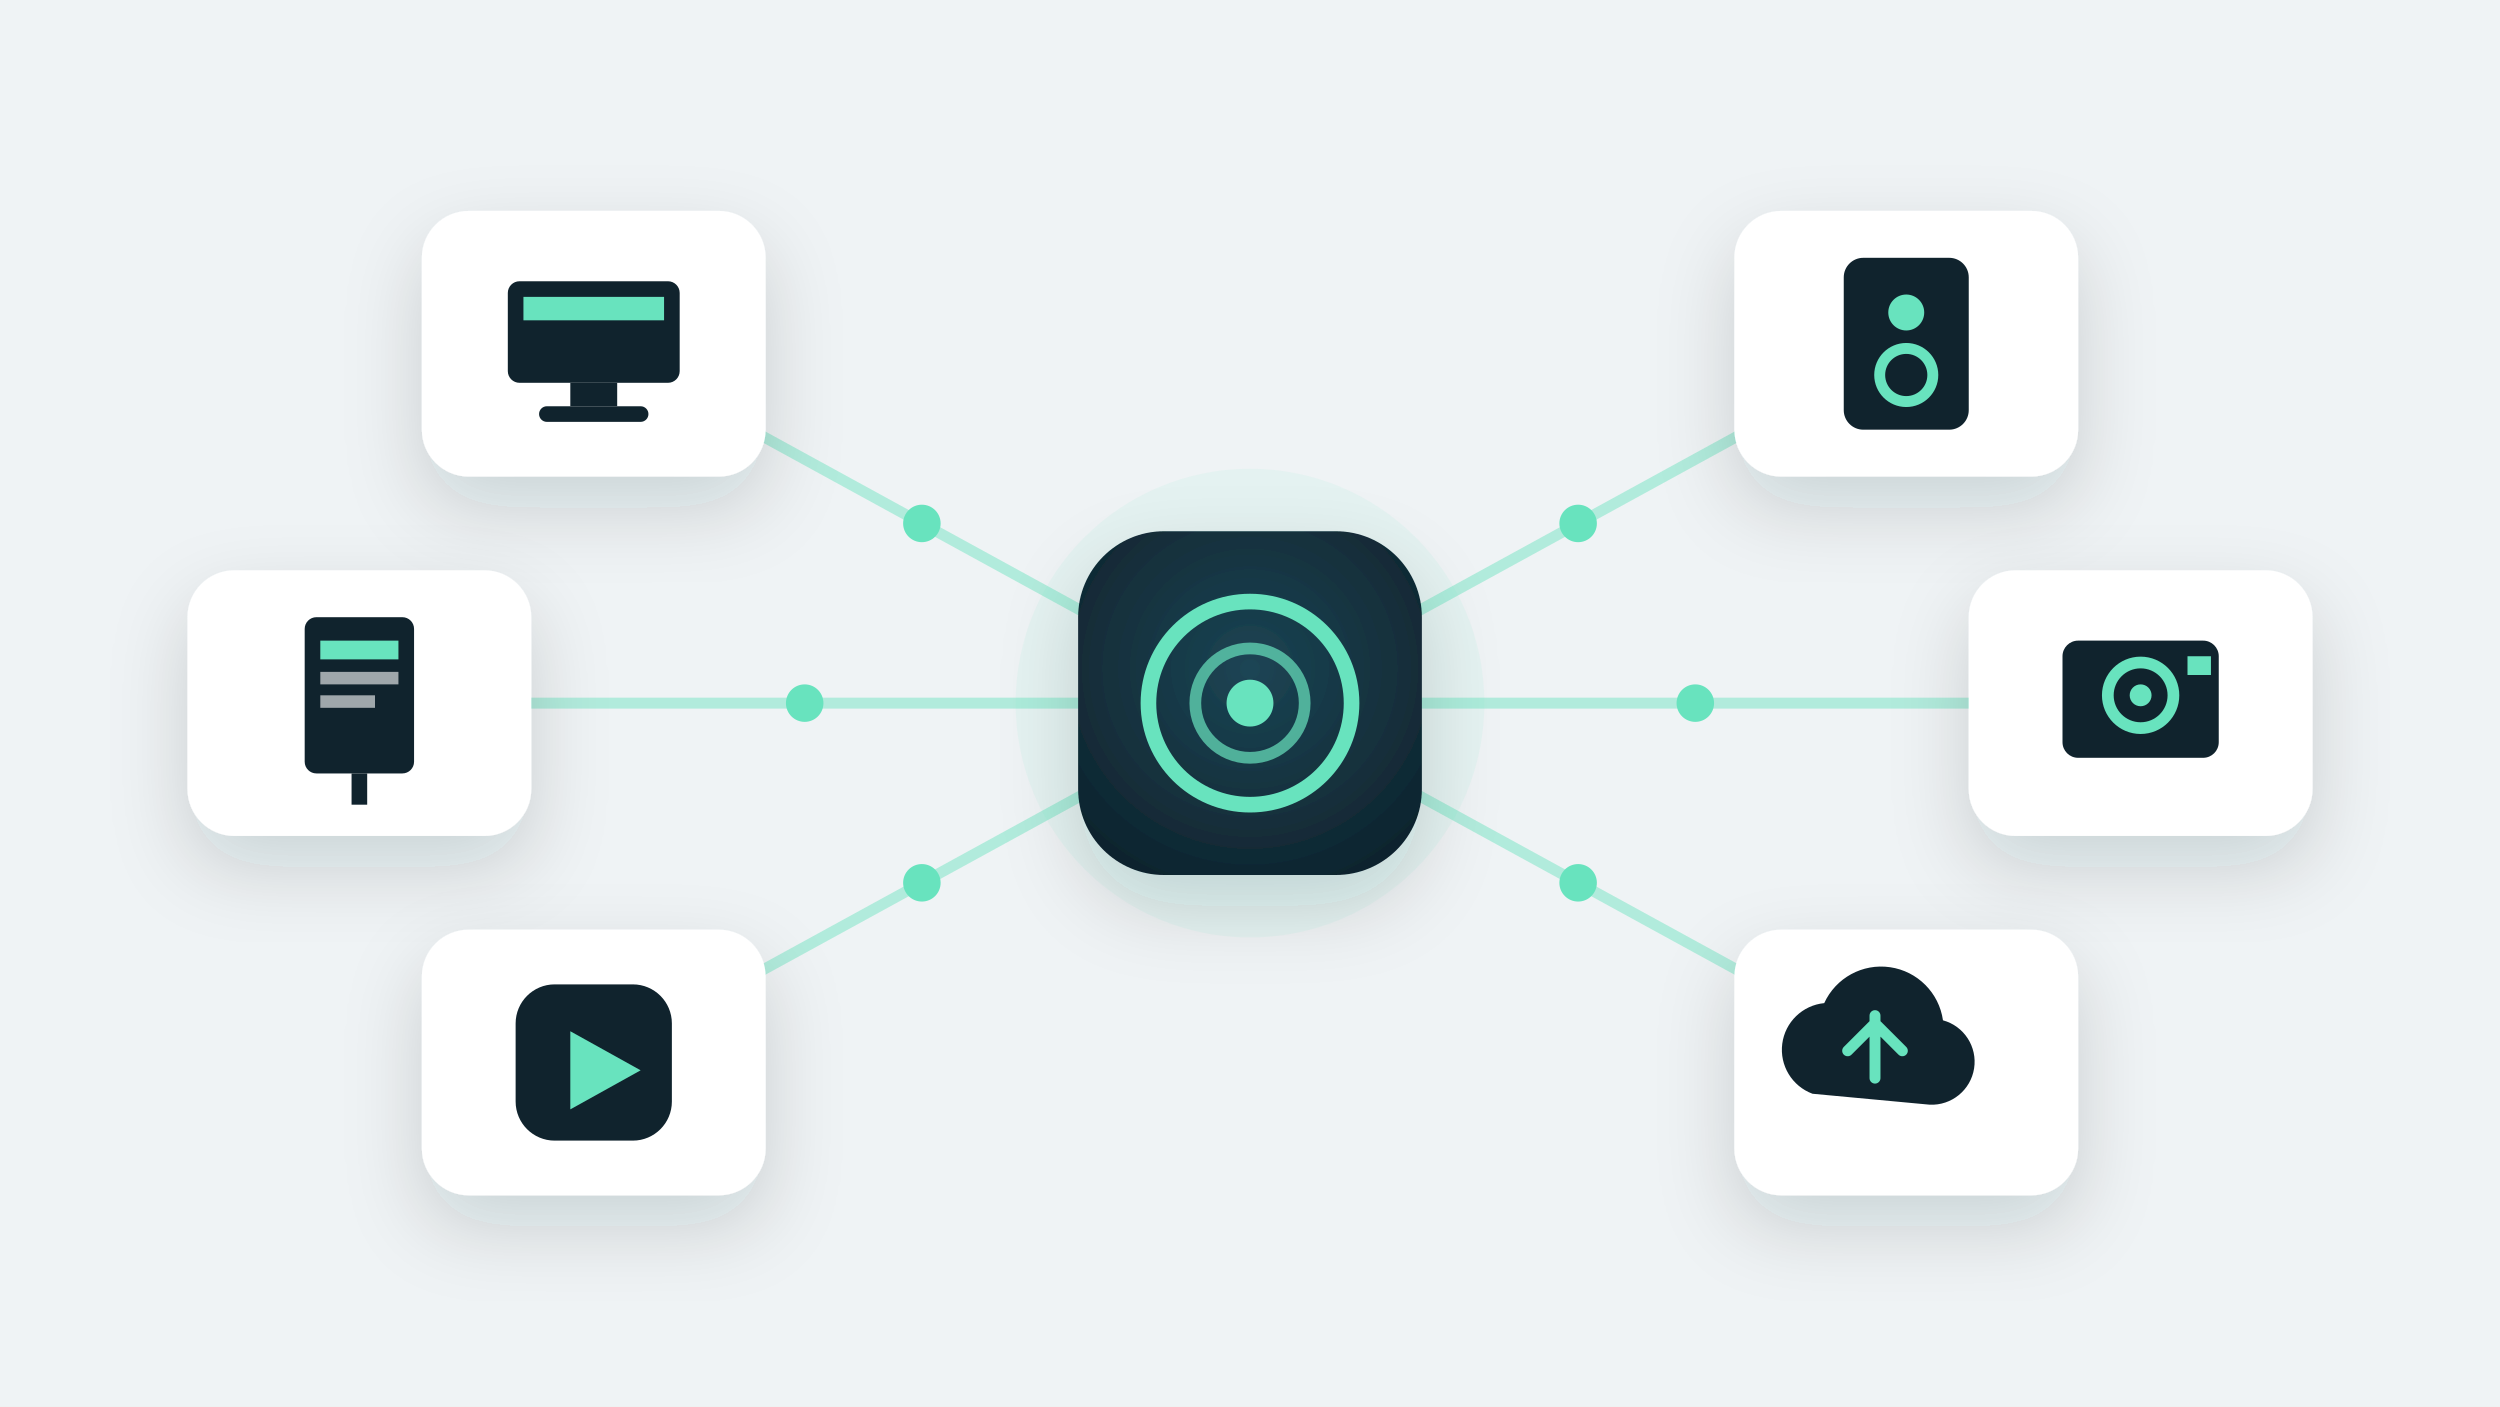
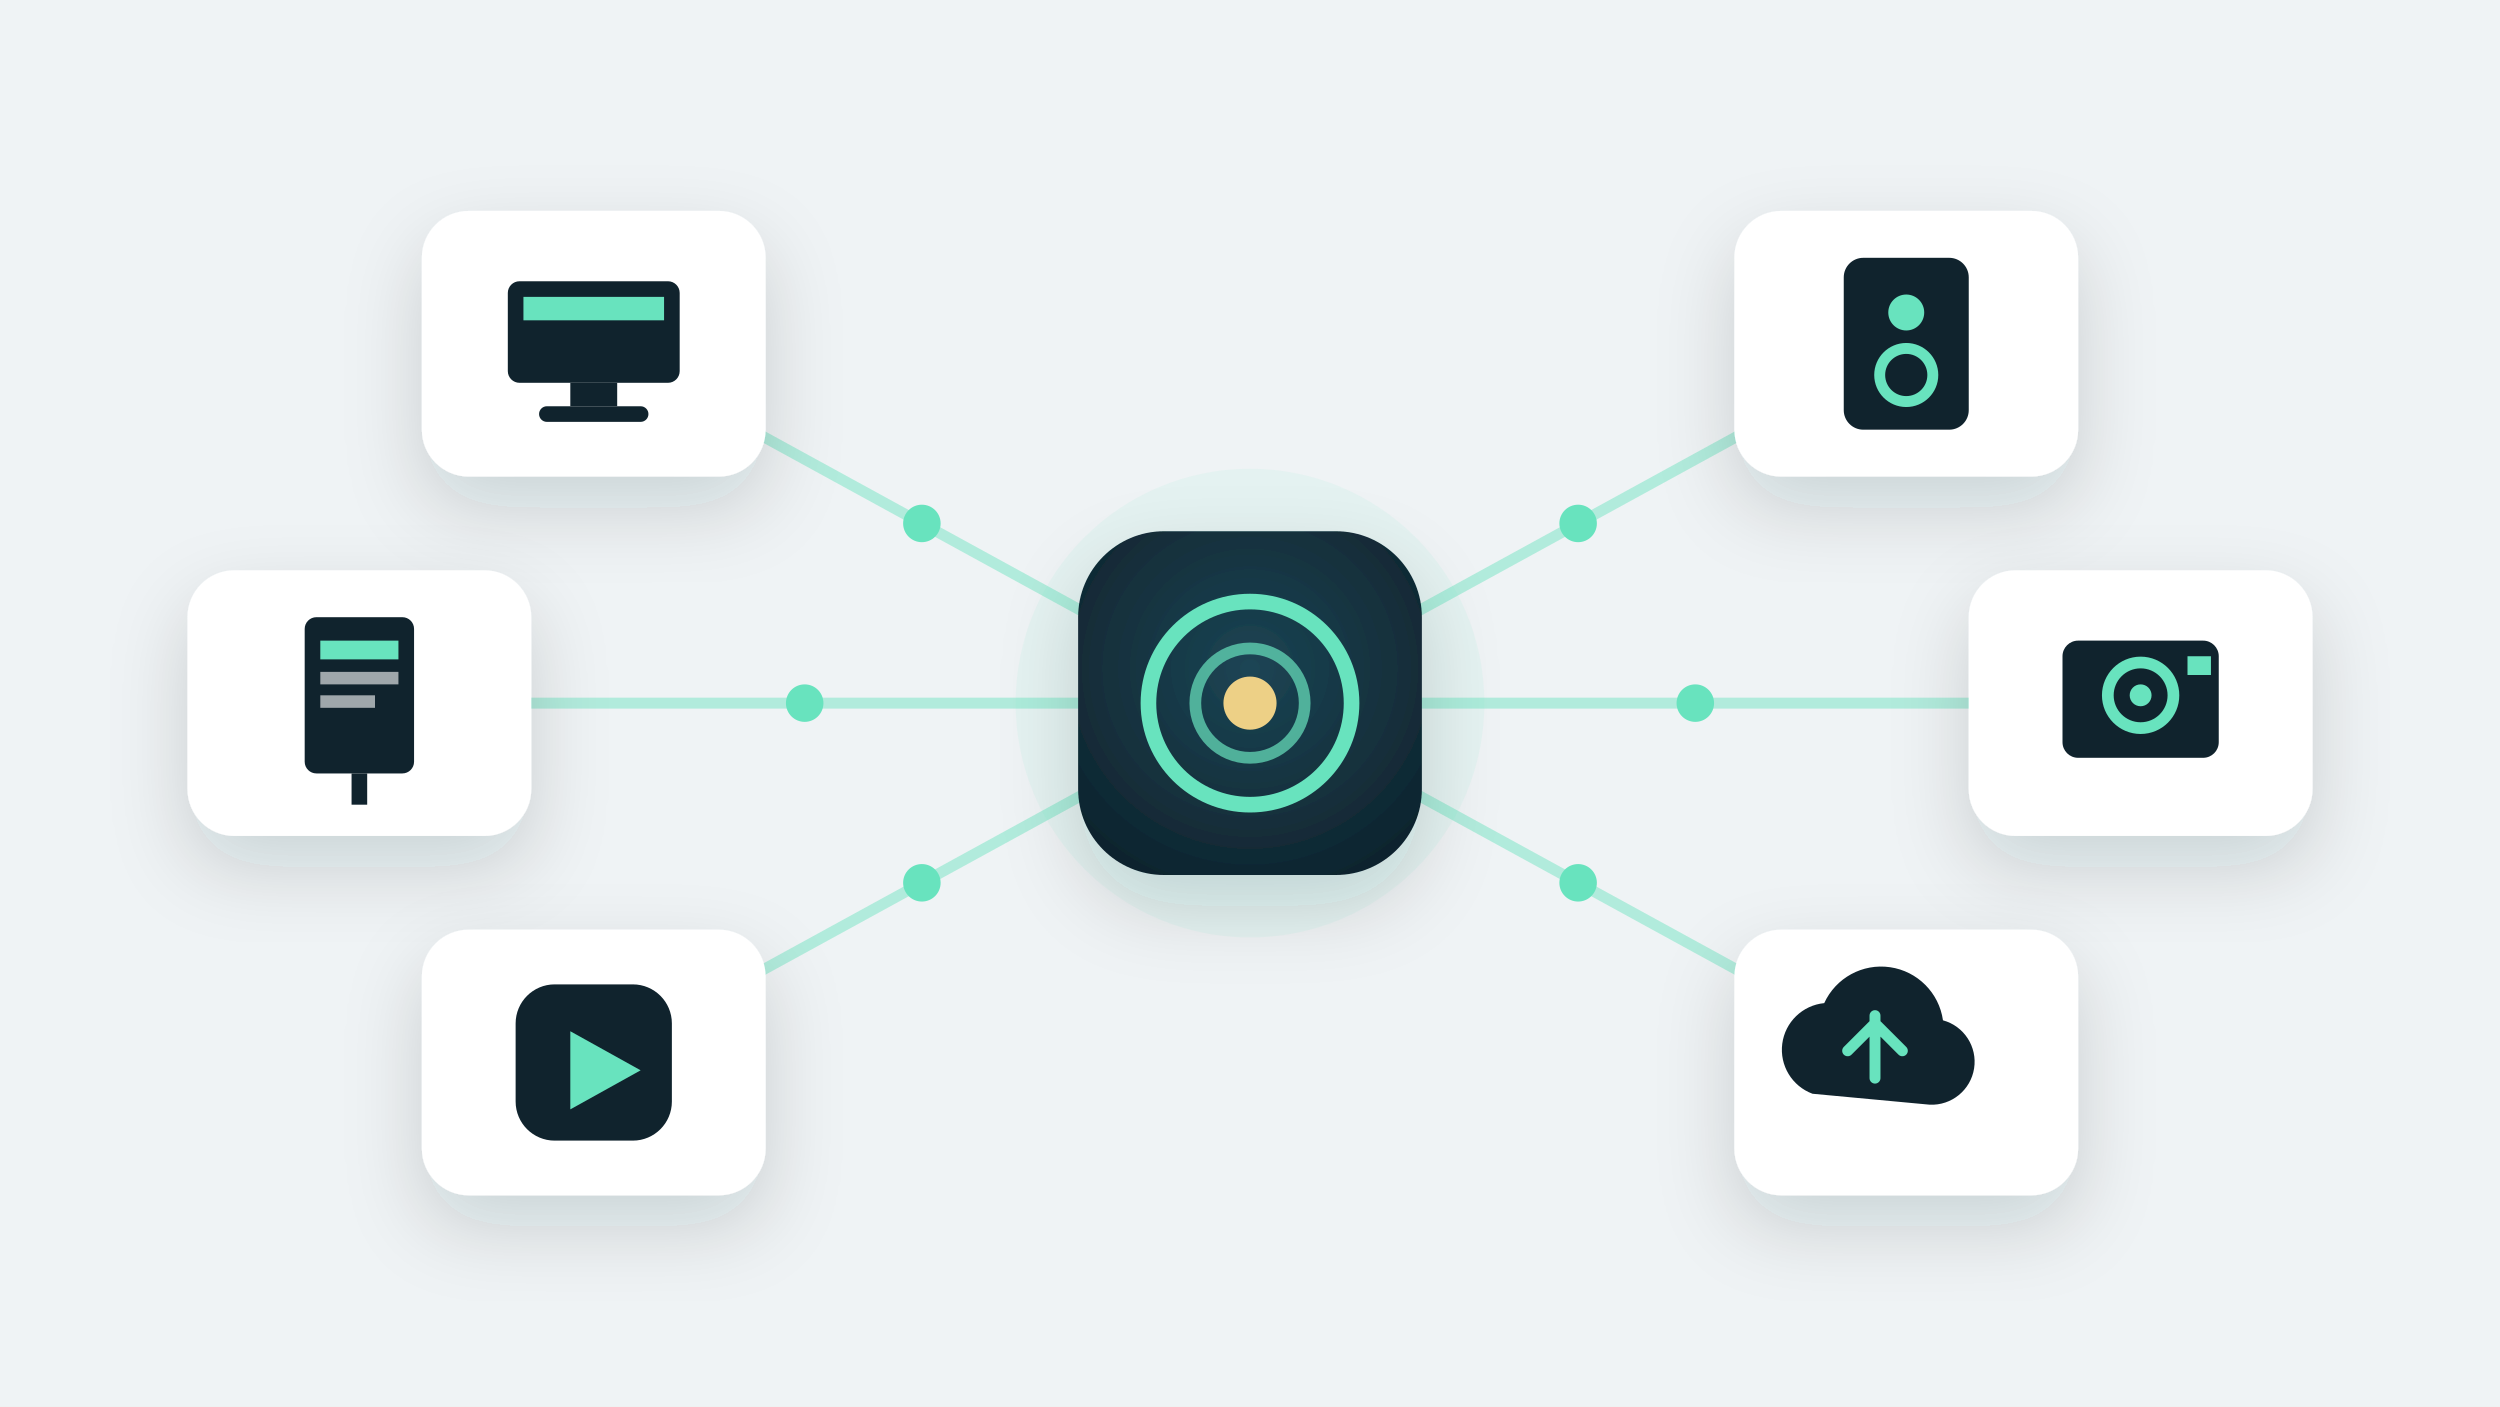
<svg xmlns="http://www.w3.org/2000/svg" viewBox="0 0 320 180" role="img" aria-label="Many kinds of devices connecting into one central LUCI hub">
  <defs>
    <filter id="soft" x="-40%" y="-40%" width="180%" height="180%">
      <feDropShadow dx="0" dy="4" stdDeviation="5" flood-color="#10232D" flood-opacity="0.16" />
    </filter>
    <radialGradient id="core" cx="0.5" cy="0.4" r="0.7">
      <stop offset="0" stop-color="#1C4555" />
      <stop offset="1" stop-color="#0E222C" />
    </radialGradient>
  </defs>
  <rect width="320" height="180" fill="#EFF3F5" />
  <g stroke="#68E3BE" stroke-opacity="0.45" stroke-width="1.4">
    <line x1="160" y1="90" x2="76" y2="44" />
    <line x1="160" y1="90" x2="244" y2="44" />
    <line x1="160" y1="90" x2="46" y2="90" />
    <line x1="160" y1="90" x2="274" y2="90" />
    <line x1="160" y1="90" x2="76" y2="136" />
    <line x1="160" y1="90" x2="244" y2="136" />
  </g>
  <g fill="#68E3BE">
    <circle cx="118" cy="67" r="2.4" />
    <circle cx="202" cy="67" r="2.4" />
    <circle cx="103" cy="90" r="2.4" />
    <circle cx="217" cy="90" r="2.4" />
    <circle cx="118" cy="113" r="2.4" />
    <circle cx="202" cy="113" r="2.4" />
  </g>
  <g>
    <rect x="54" y="27" width="44" height="34" rx="6" fill="#FFFFFF" filter="url(#soft)" />
    <rect x="65" y="36" width="22" height="13" rx="1.5" fill="#10232D" />
    <rect x="67" y="38" width="18" height="3" fill="#68E3BE" />
    <rect x="73" y="49" width="6" height="3" fill="#10232D" />
    <rect x="69" y="52" width="14" height="2" rx="1" fill="#10232D" />
  </g>
  <g>
    <rect x="222" y="27" width="44" height="34" rx="6" fill="#FFFFFF" filter="url(#soft)" />
    <rect x="236" y="33" width="16" height="22" rx="2.5" fill="#10232D" />
    <circle cx="244" cy="40" r="2.3" fill="#68E3BE" />
    <circle cx="244" cy="48" r="3.4" fill="none" stroke="#68E3BE" stroke-width="1.4" />
  </g>
  <g>
    <rect x="24" y="73" width="44" height="34" rx="6" fill="#FFFFFF" filter="url(#soft)" />
    <rect x="39" y="79" width="14" height="20" rx="1.5" fill="#10232D" />
    <rect x="41" y="82" width="10" height="2.4" fill="#68E3BE" />
    <rect x="41" y="86" width="10" height="1.6" fill="#FFFFFF" opacity="0.6" />
    <rect x="41" y="89" width="7" height="1.6" fill="#FFFFFF" opacity="0.6" />
    <rect x="45" y="99" width="2" height="4" fill="#10232D" />
  </g>
  <g>
    <rect x="252" y="73" width="44" height="34" rx="6" fill="#FFFFFF" filter="url(#soft)" />
    <rect x="264" y="82" width="20" height="15" rx="2" fill="#10232D" />
    <circle cx="274" cy="89" r="4.2" fill="none" stroke="#68E3BE" stroke-width="1.5" />
    <circle cx="274" cy="89" r="1.4" fill="#68E3BE" />
    <rect x="280" y="84" width="3" height="2.4" fill="#68E3BE" />
  </g>
  <g>
    <rect x="54" y="119" width="44" height="34" rx="6" fill="#FFFFFF" filter="url(#soft)" />
    <rect x="66" y="126" width="20" height="20" rx="5" fill="#10232D" />
    <polygon points="73,132 73,142 82,137" fill="#68E3BE" />
  </g>
  <g>
    <rect x="222" y="119" width="44" height="34" rx="6" fill="#FFFFFF" filter="url(#soft)" />
    <path d="M232 140a6 6 0 0 1 1.5-11.6 8 8 0 0 1 15.2 2.2 5.5 5.5 0 0 1-1.7 10.8z" fill="#10232D" />
    <path d="M240 130v8M236.5 134.5l3.5-3.5 3.5 3.5" fill="none" stroke="#68E3BE" stroke-width="1.4" stroke-linecap="round" stroke-linejoin="round" />
  </g>
  <circle cx="160" cy="90" r="30" fill="#68E3BE" opacity="0.08" />
  <rect x="138" y="68" width="44" height="44" rx="11" fill="url(#core)" filter="url(#soft)" />
  <circle cx="160" cy="90" r="13" fill="none" stroke="#68E3BE" stroke-width="2" />
  <circle cx="160" cy="90" r="7" fill="none" stroke="#68E3BE" stroke-width="1.5" opacity="0.7" />
-   <circle cx="160" cy="90" r="3" fill="#68E3BE" />
+   <circle cx="160" cy="90" r="3.4" fill="#EDD086" />
</svg>
